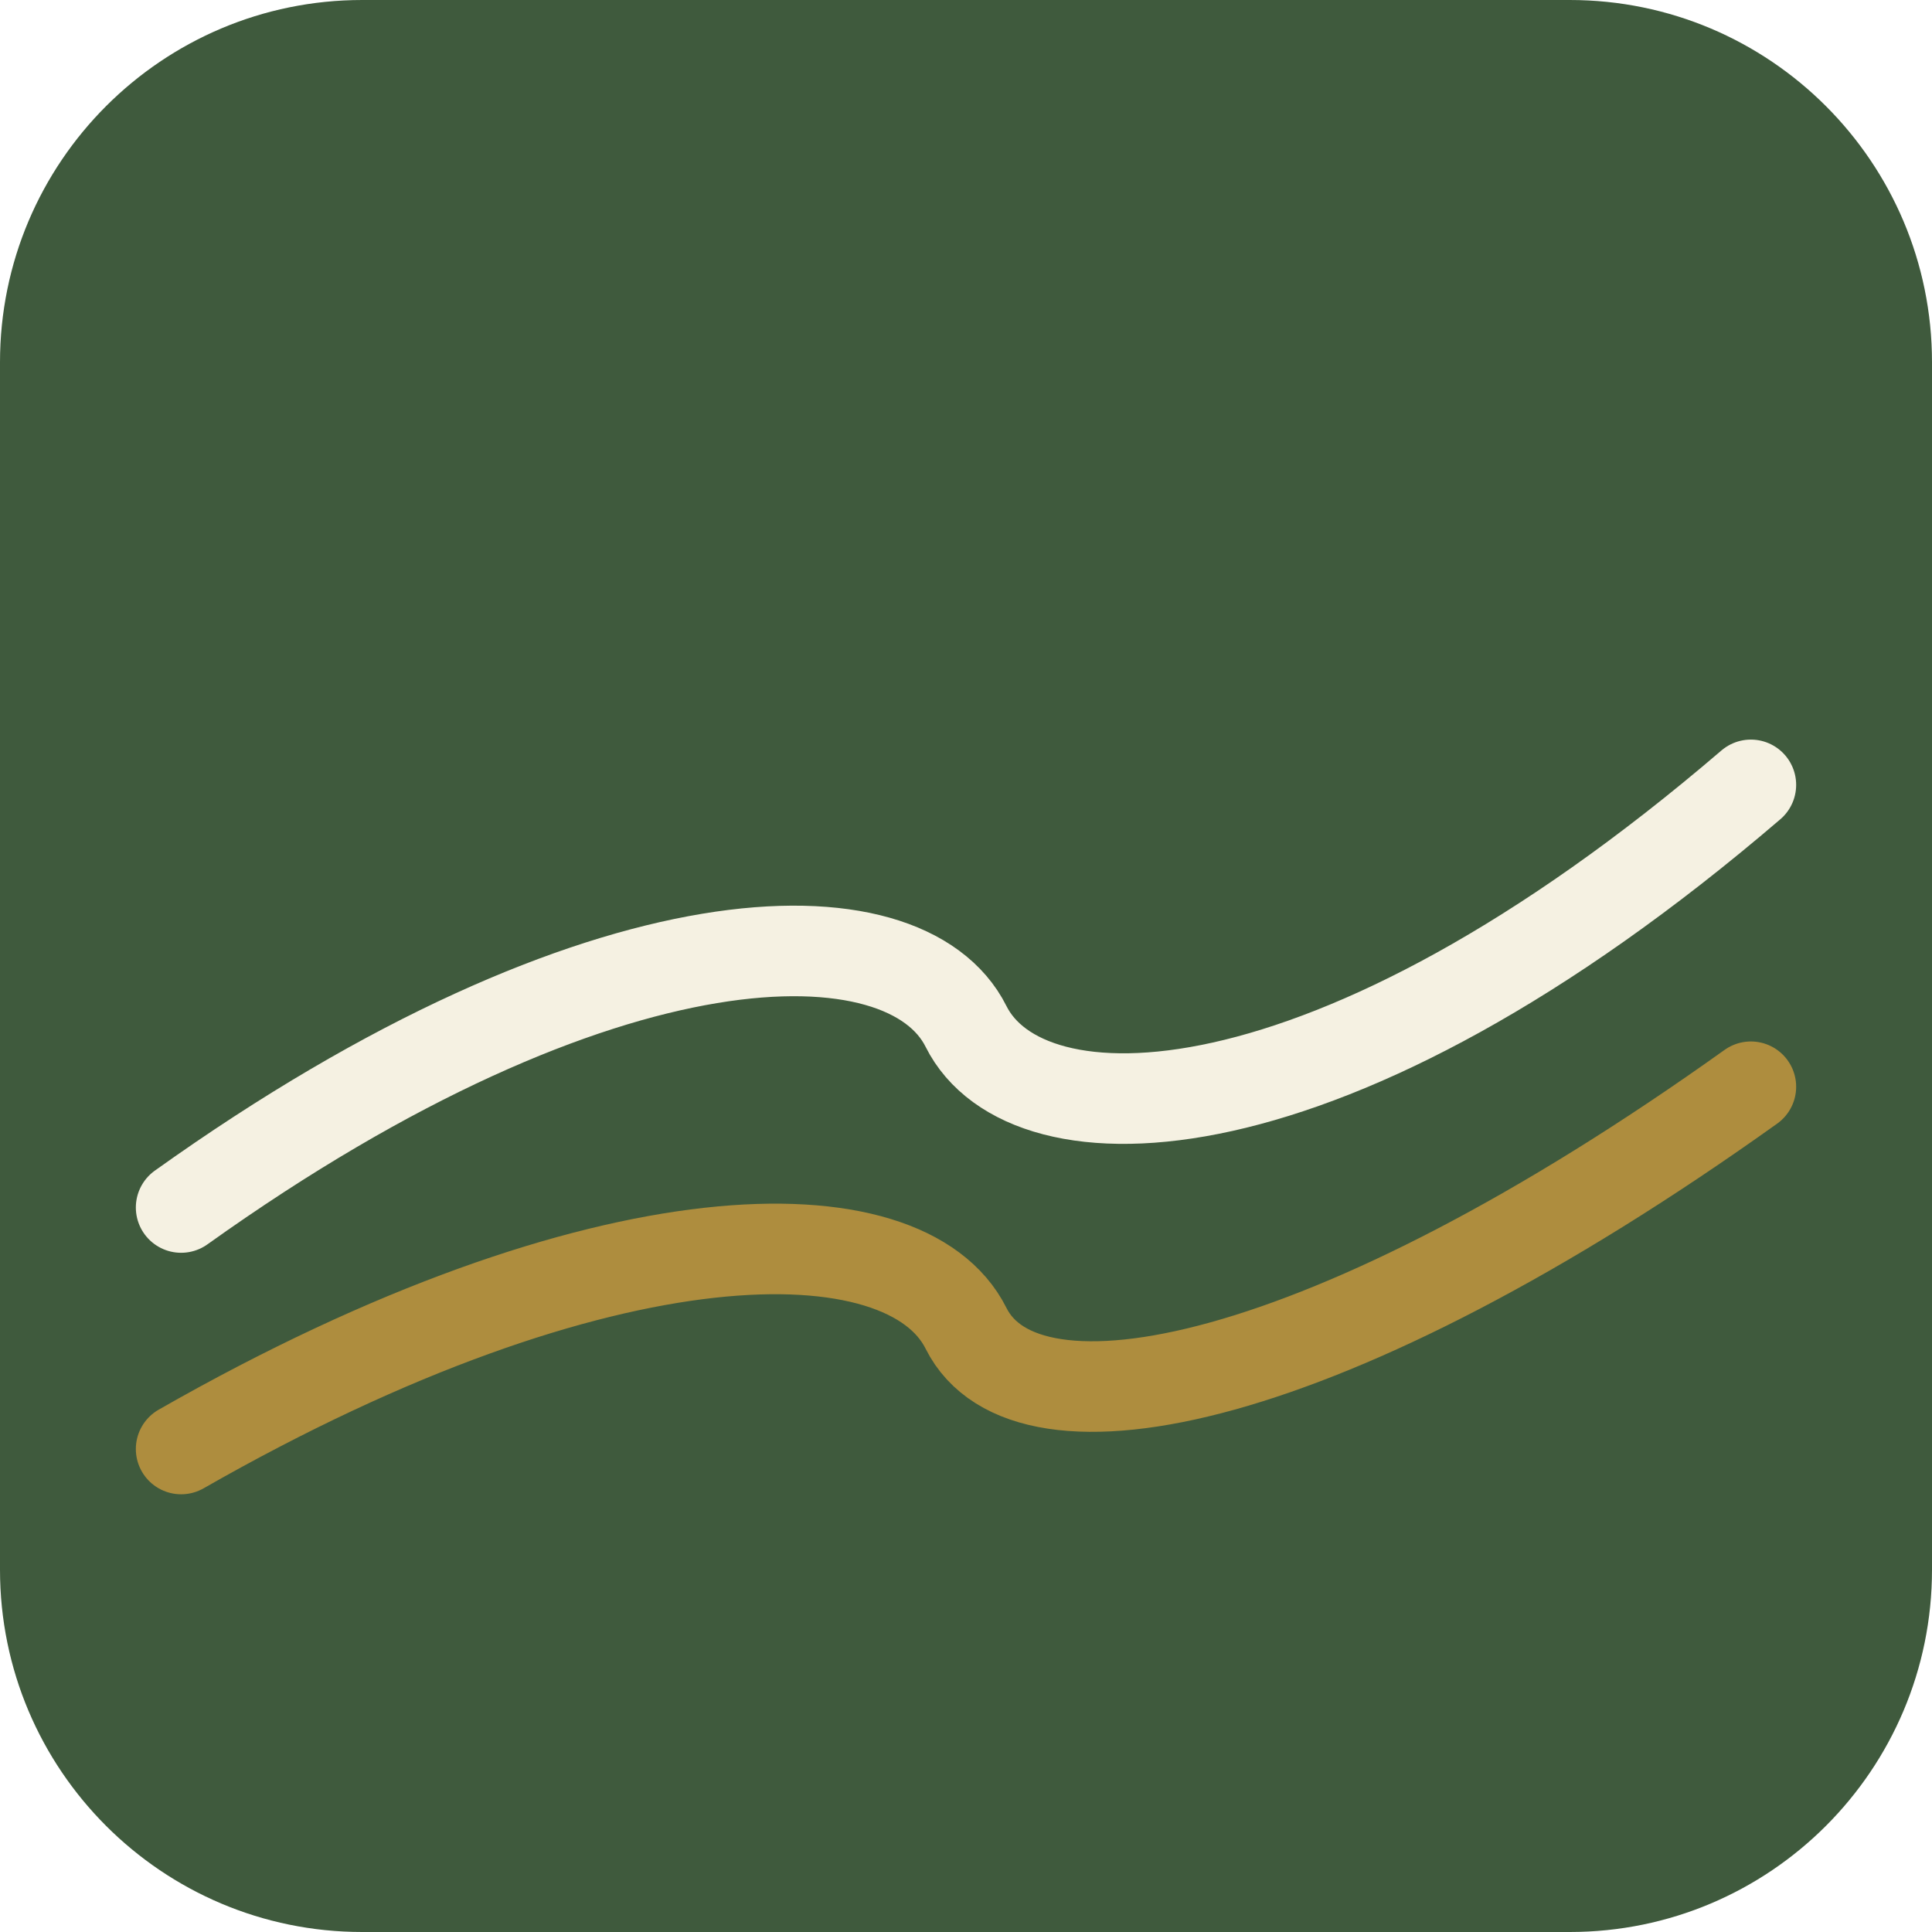
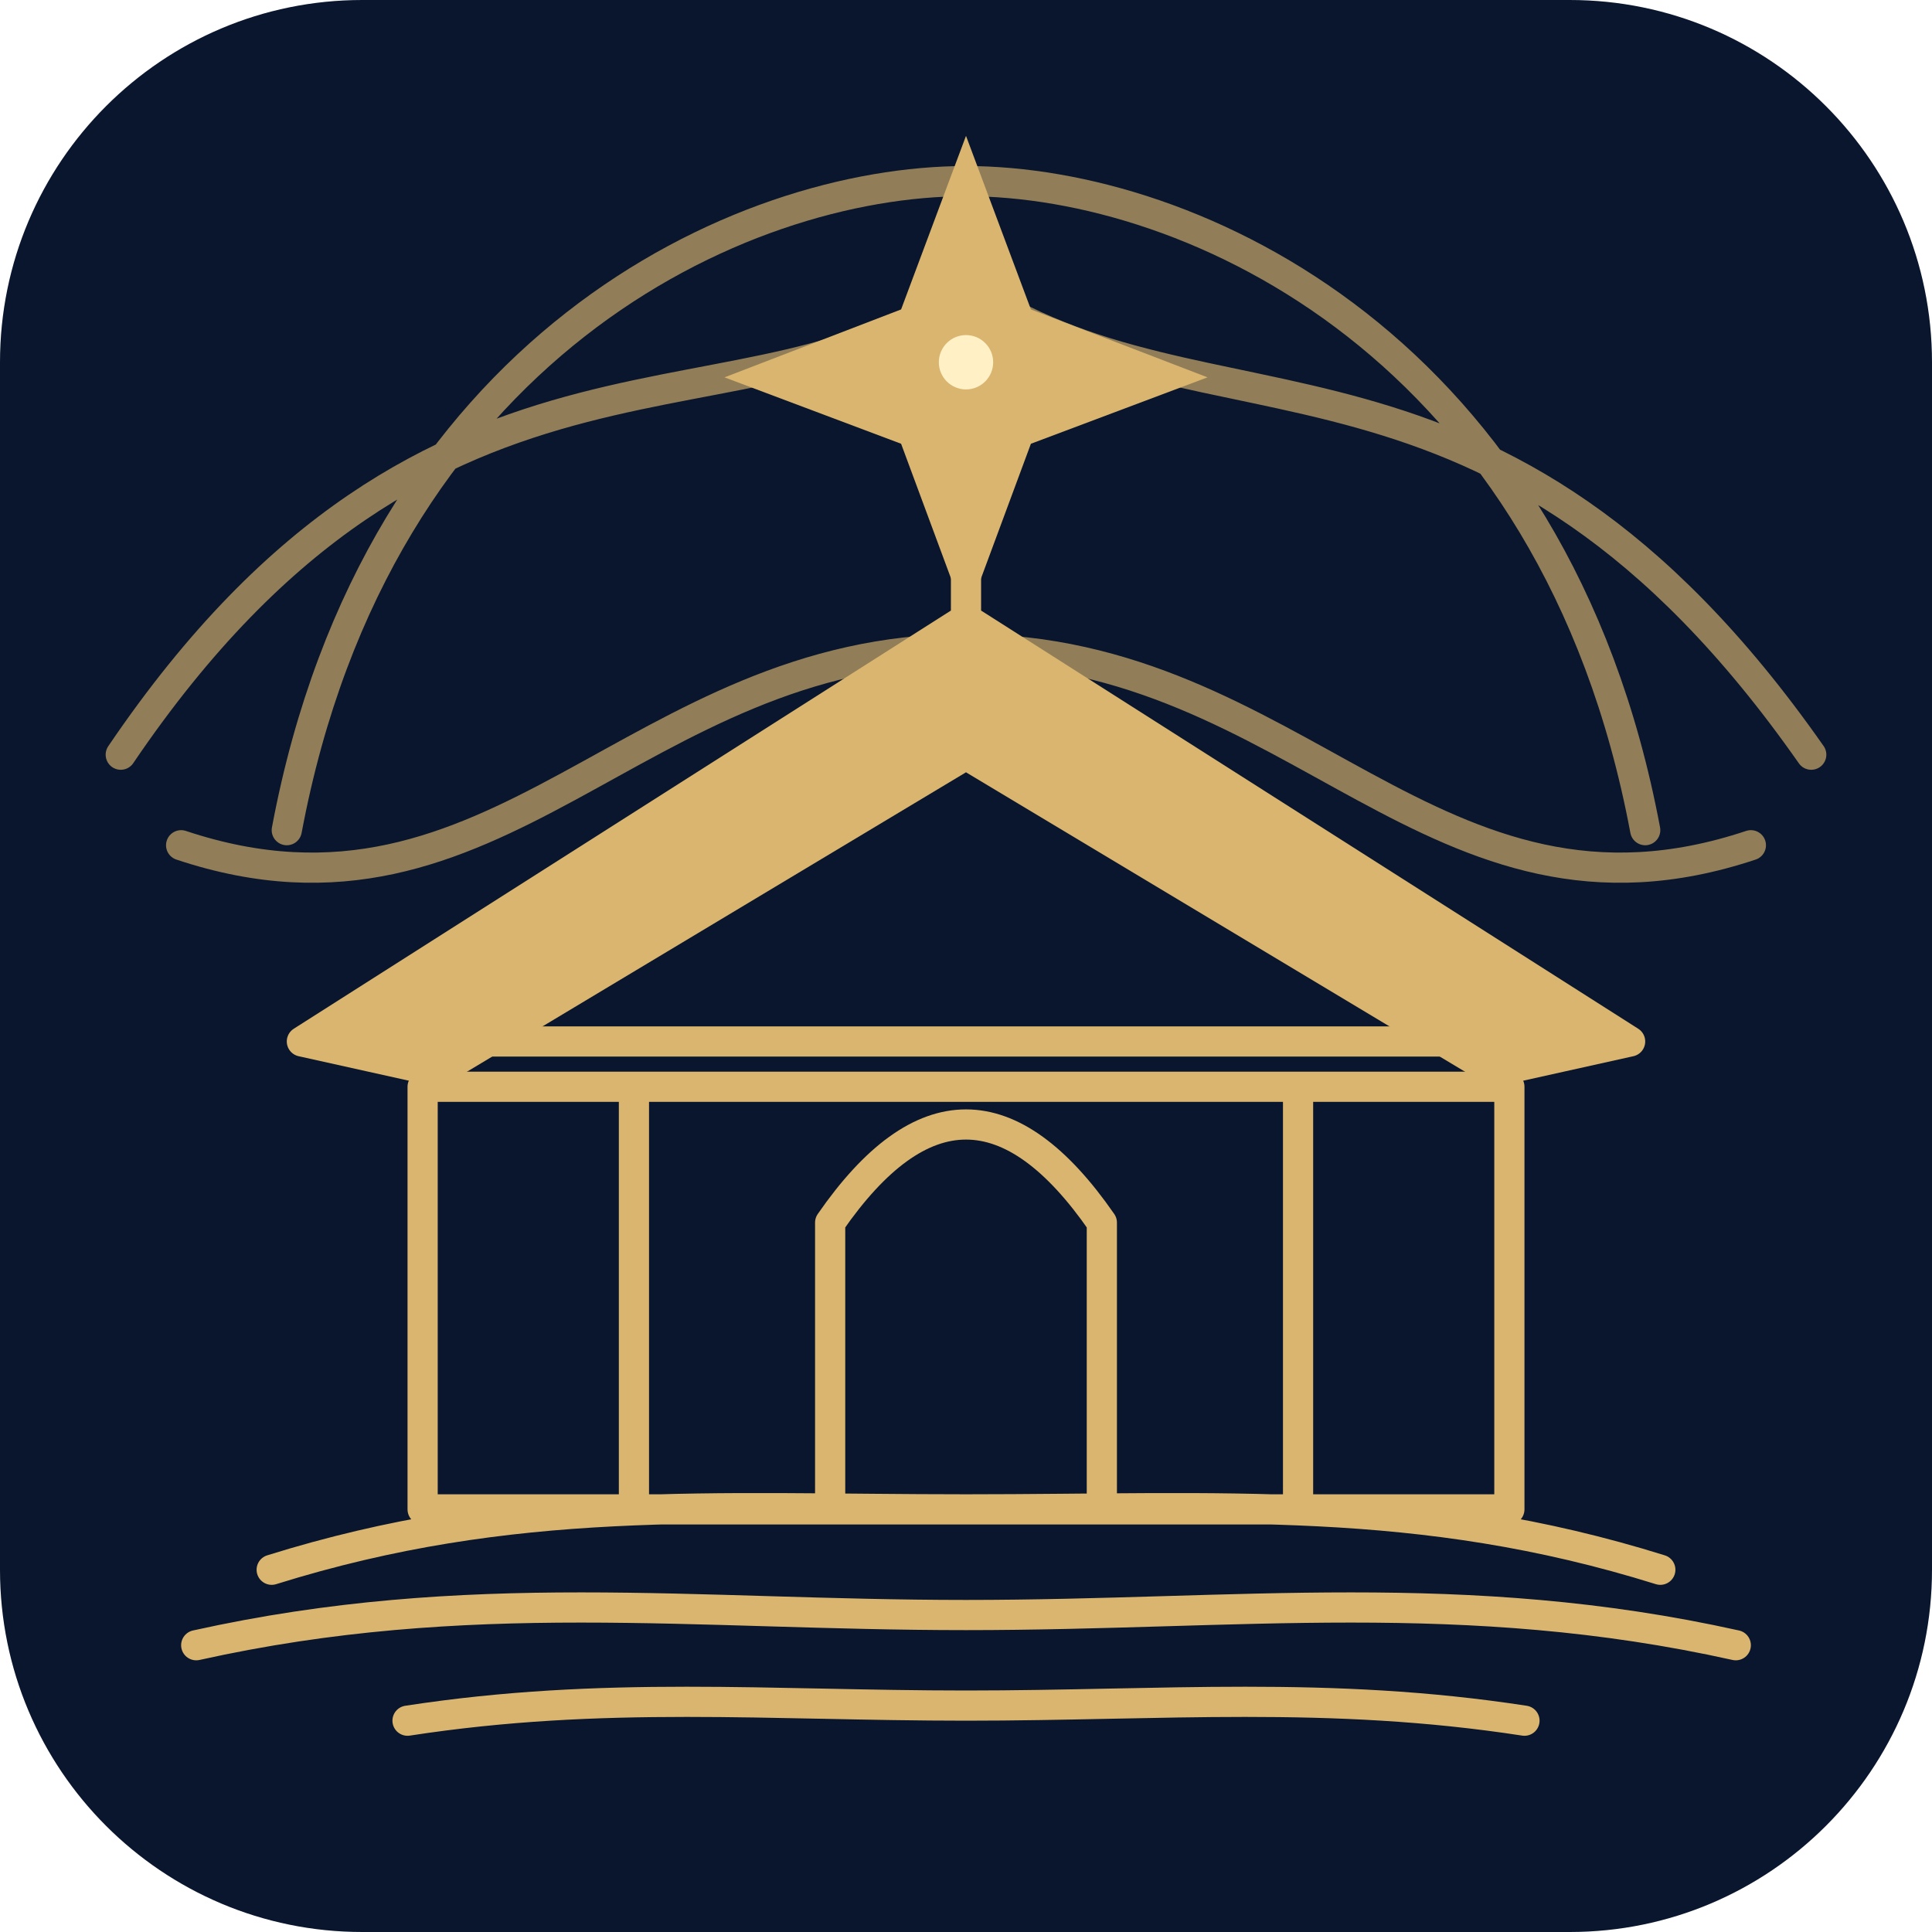
- <svg xmlns="http://www.w3.org/2000/svg" viewBox="0 0 64 64" width="64" height="64">
-   <rect width="64" height="64" rx="12" fill="#3F5A3D" />
-   <path d="M6 40C20 30 30 30 32 34C34 38 44 38 58 26" stroke="#F5F1E2" stroke-width="3" fill="none" stroke-linecap="round" />
-   <path d="M6 48C20 40 30 40 32 44C34 48 44 46 58 36" stroke="#C99A3E" stroke-width="3" fill="none" stroke-linecap="round" opacity="0.8" />
+ <svg xmlns="http://www.w3.org/2000/svg" viewBox="0 0 128 128">
+   <rect width="128" height="128" rx="24" fill="#09162D" />
+   <g transform="translate(0 8)">
+     <g fill="none" stroke="#DAB56F" stroke-linecap="round" stroke-linejoin="round" stroke-width="2">
+       <path d="M19 47C25 15 49 4 64 4s39 11 45 43M8 42C29 11 50 22 64 11c16 11 35 1 56 31M12 48c21 7 30-13 52-13s31 20 52 13" opacity=".65" />
+       <path d="m64 1 4.3 11.5L80 17l-11.7 4.4L64 33l-4.3-11.6L48 17l11.7-4.5L64 1Z" fill="#DAB56F" stroke="none" />
+       <path d="M64 27v9M20 61 64 33l44 28-9 2-35-21-35 21-9-2Z" fill="#DAB56F" />
+       <path d="M28 64h72v28H28zM23 61h82M34 55l30-19 30 19M42 64v28m44-28v28M55 92V73q9-13 18 0v19M18 96c16-5 29-4 46-4s30-1 46 4M13 101c18-4 33-2 51-2s33-2 51 2M27 106c13-2 24-1 37-1s24-1 37 1" />
+     </g>
+     <circle cx="64" cy="16" r="1.8" fill="#FFF0C6" />
+   </g>
</svg>
